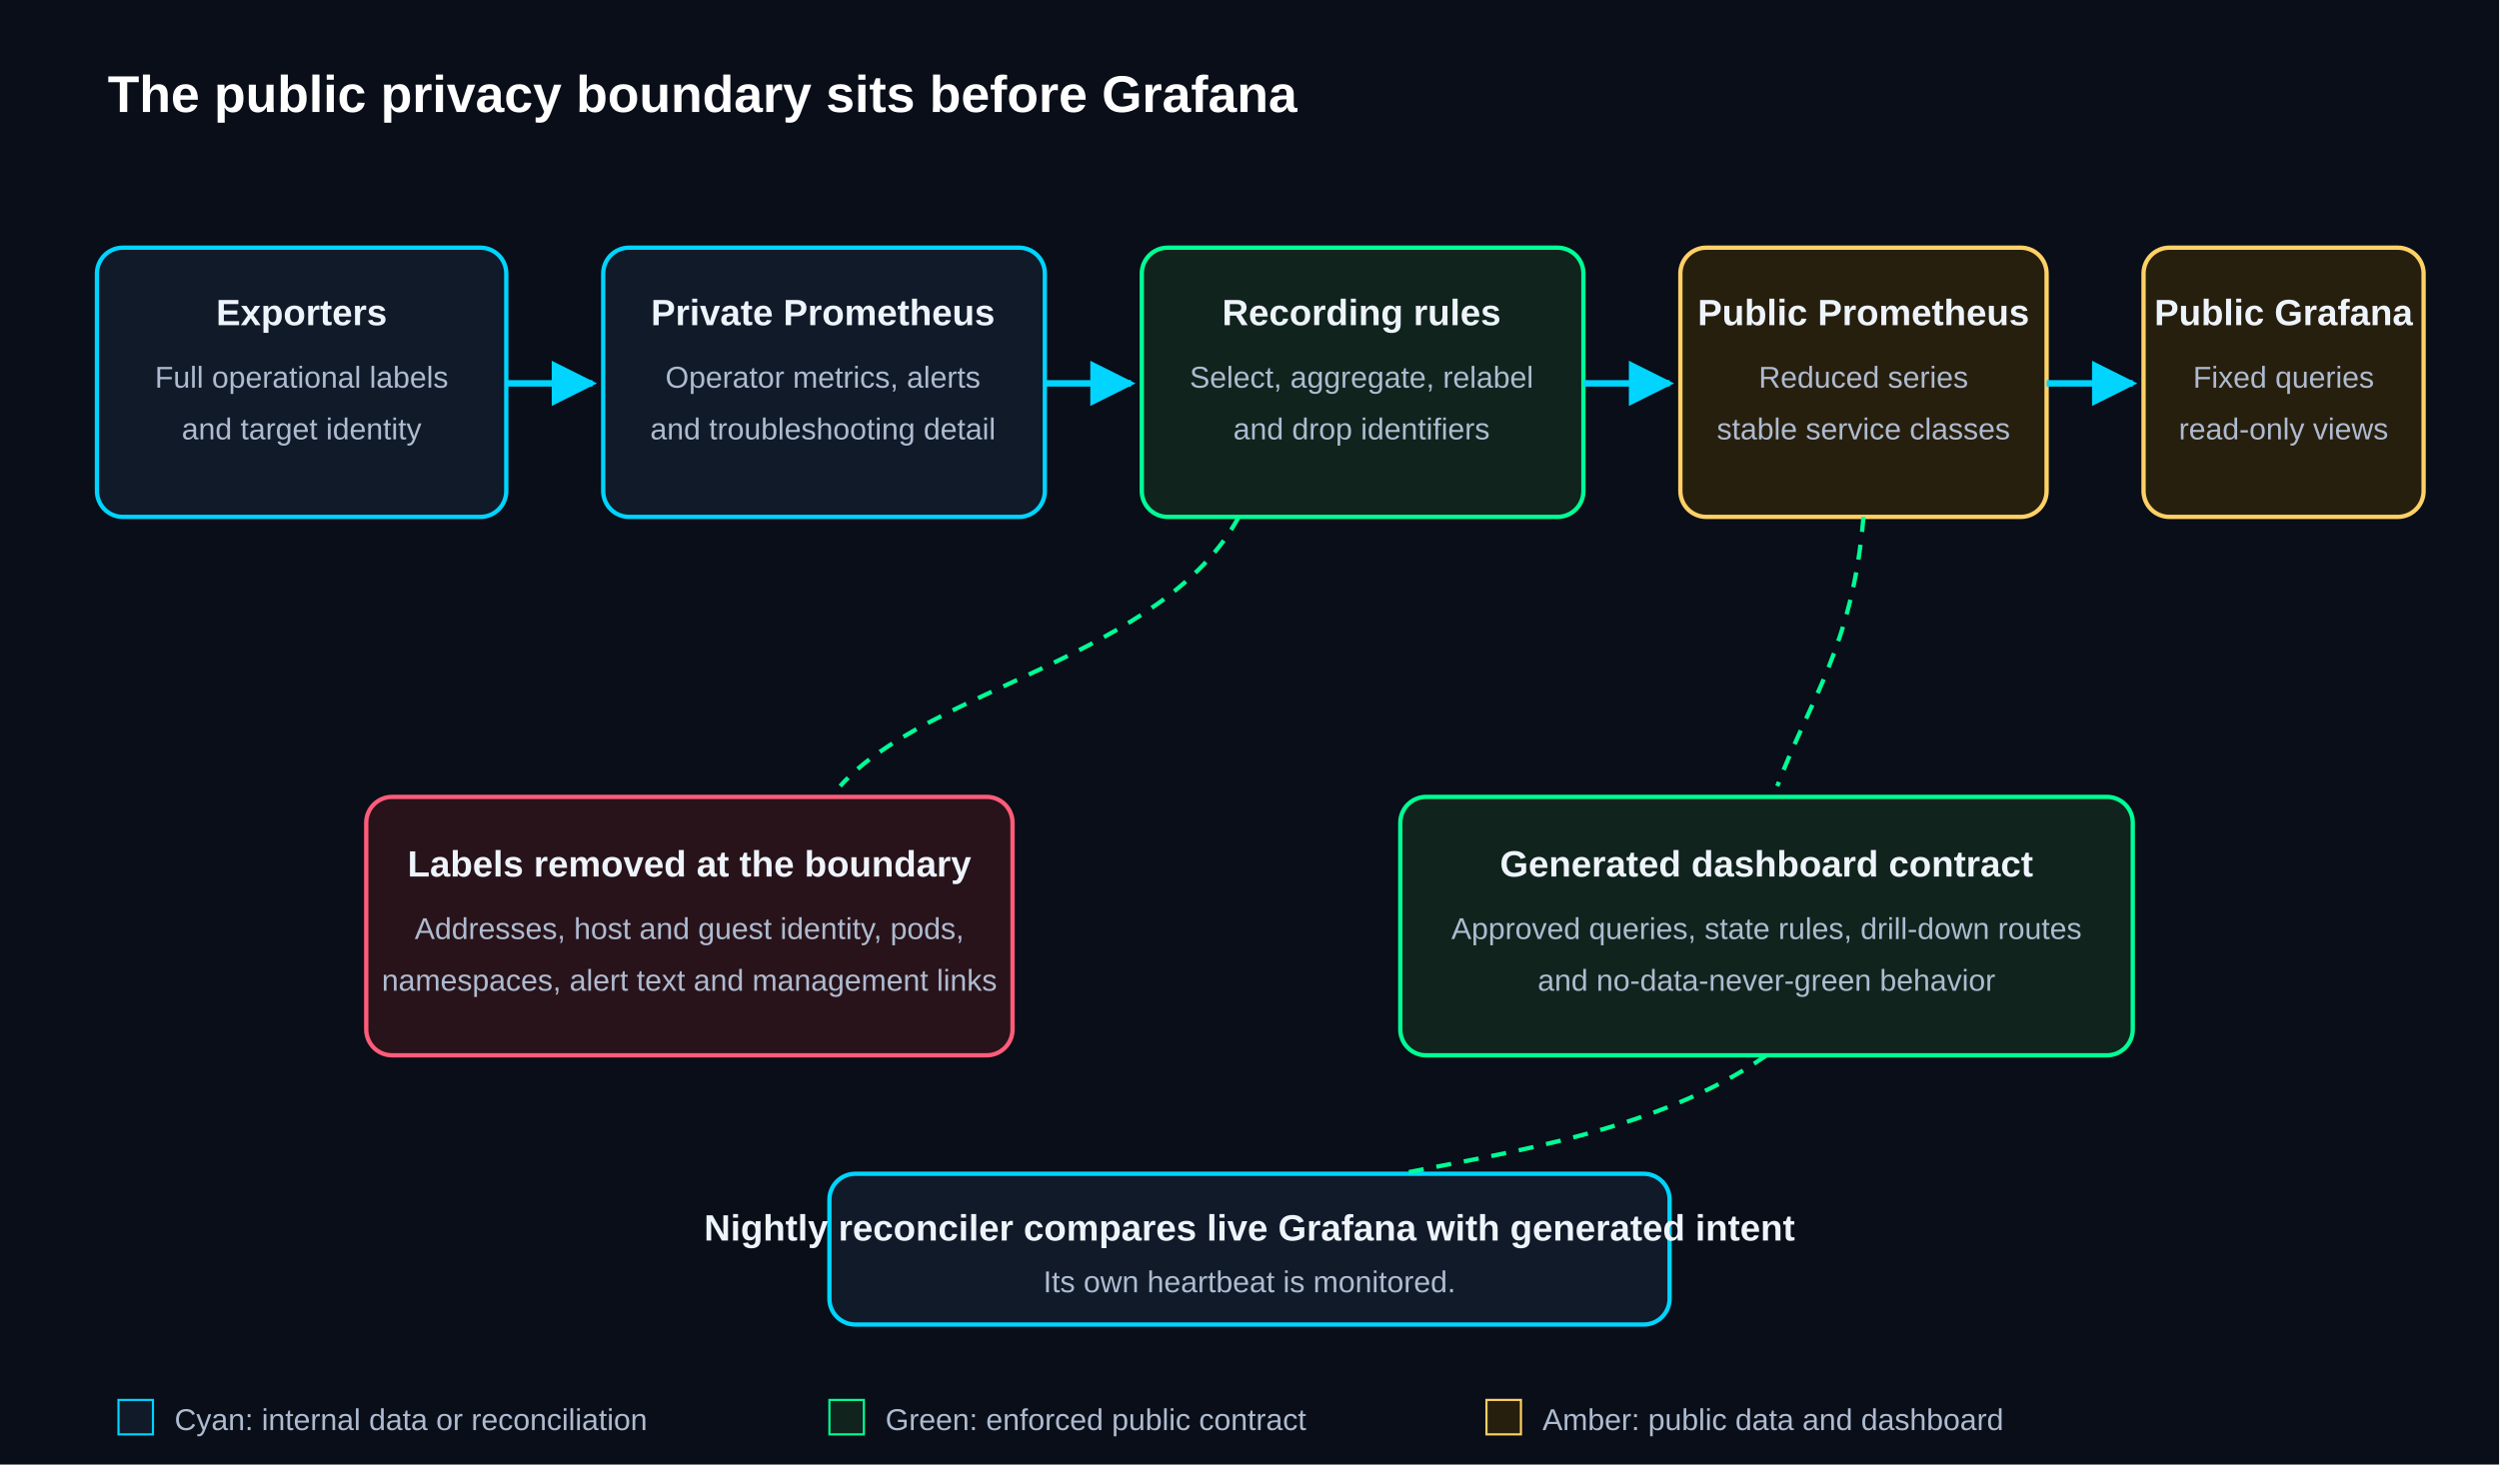
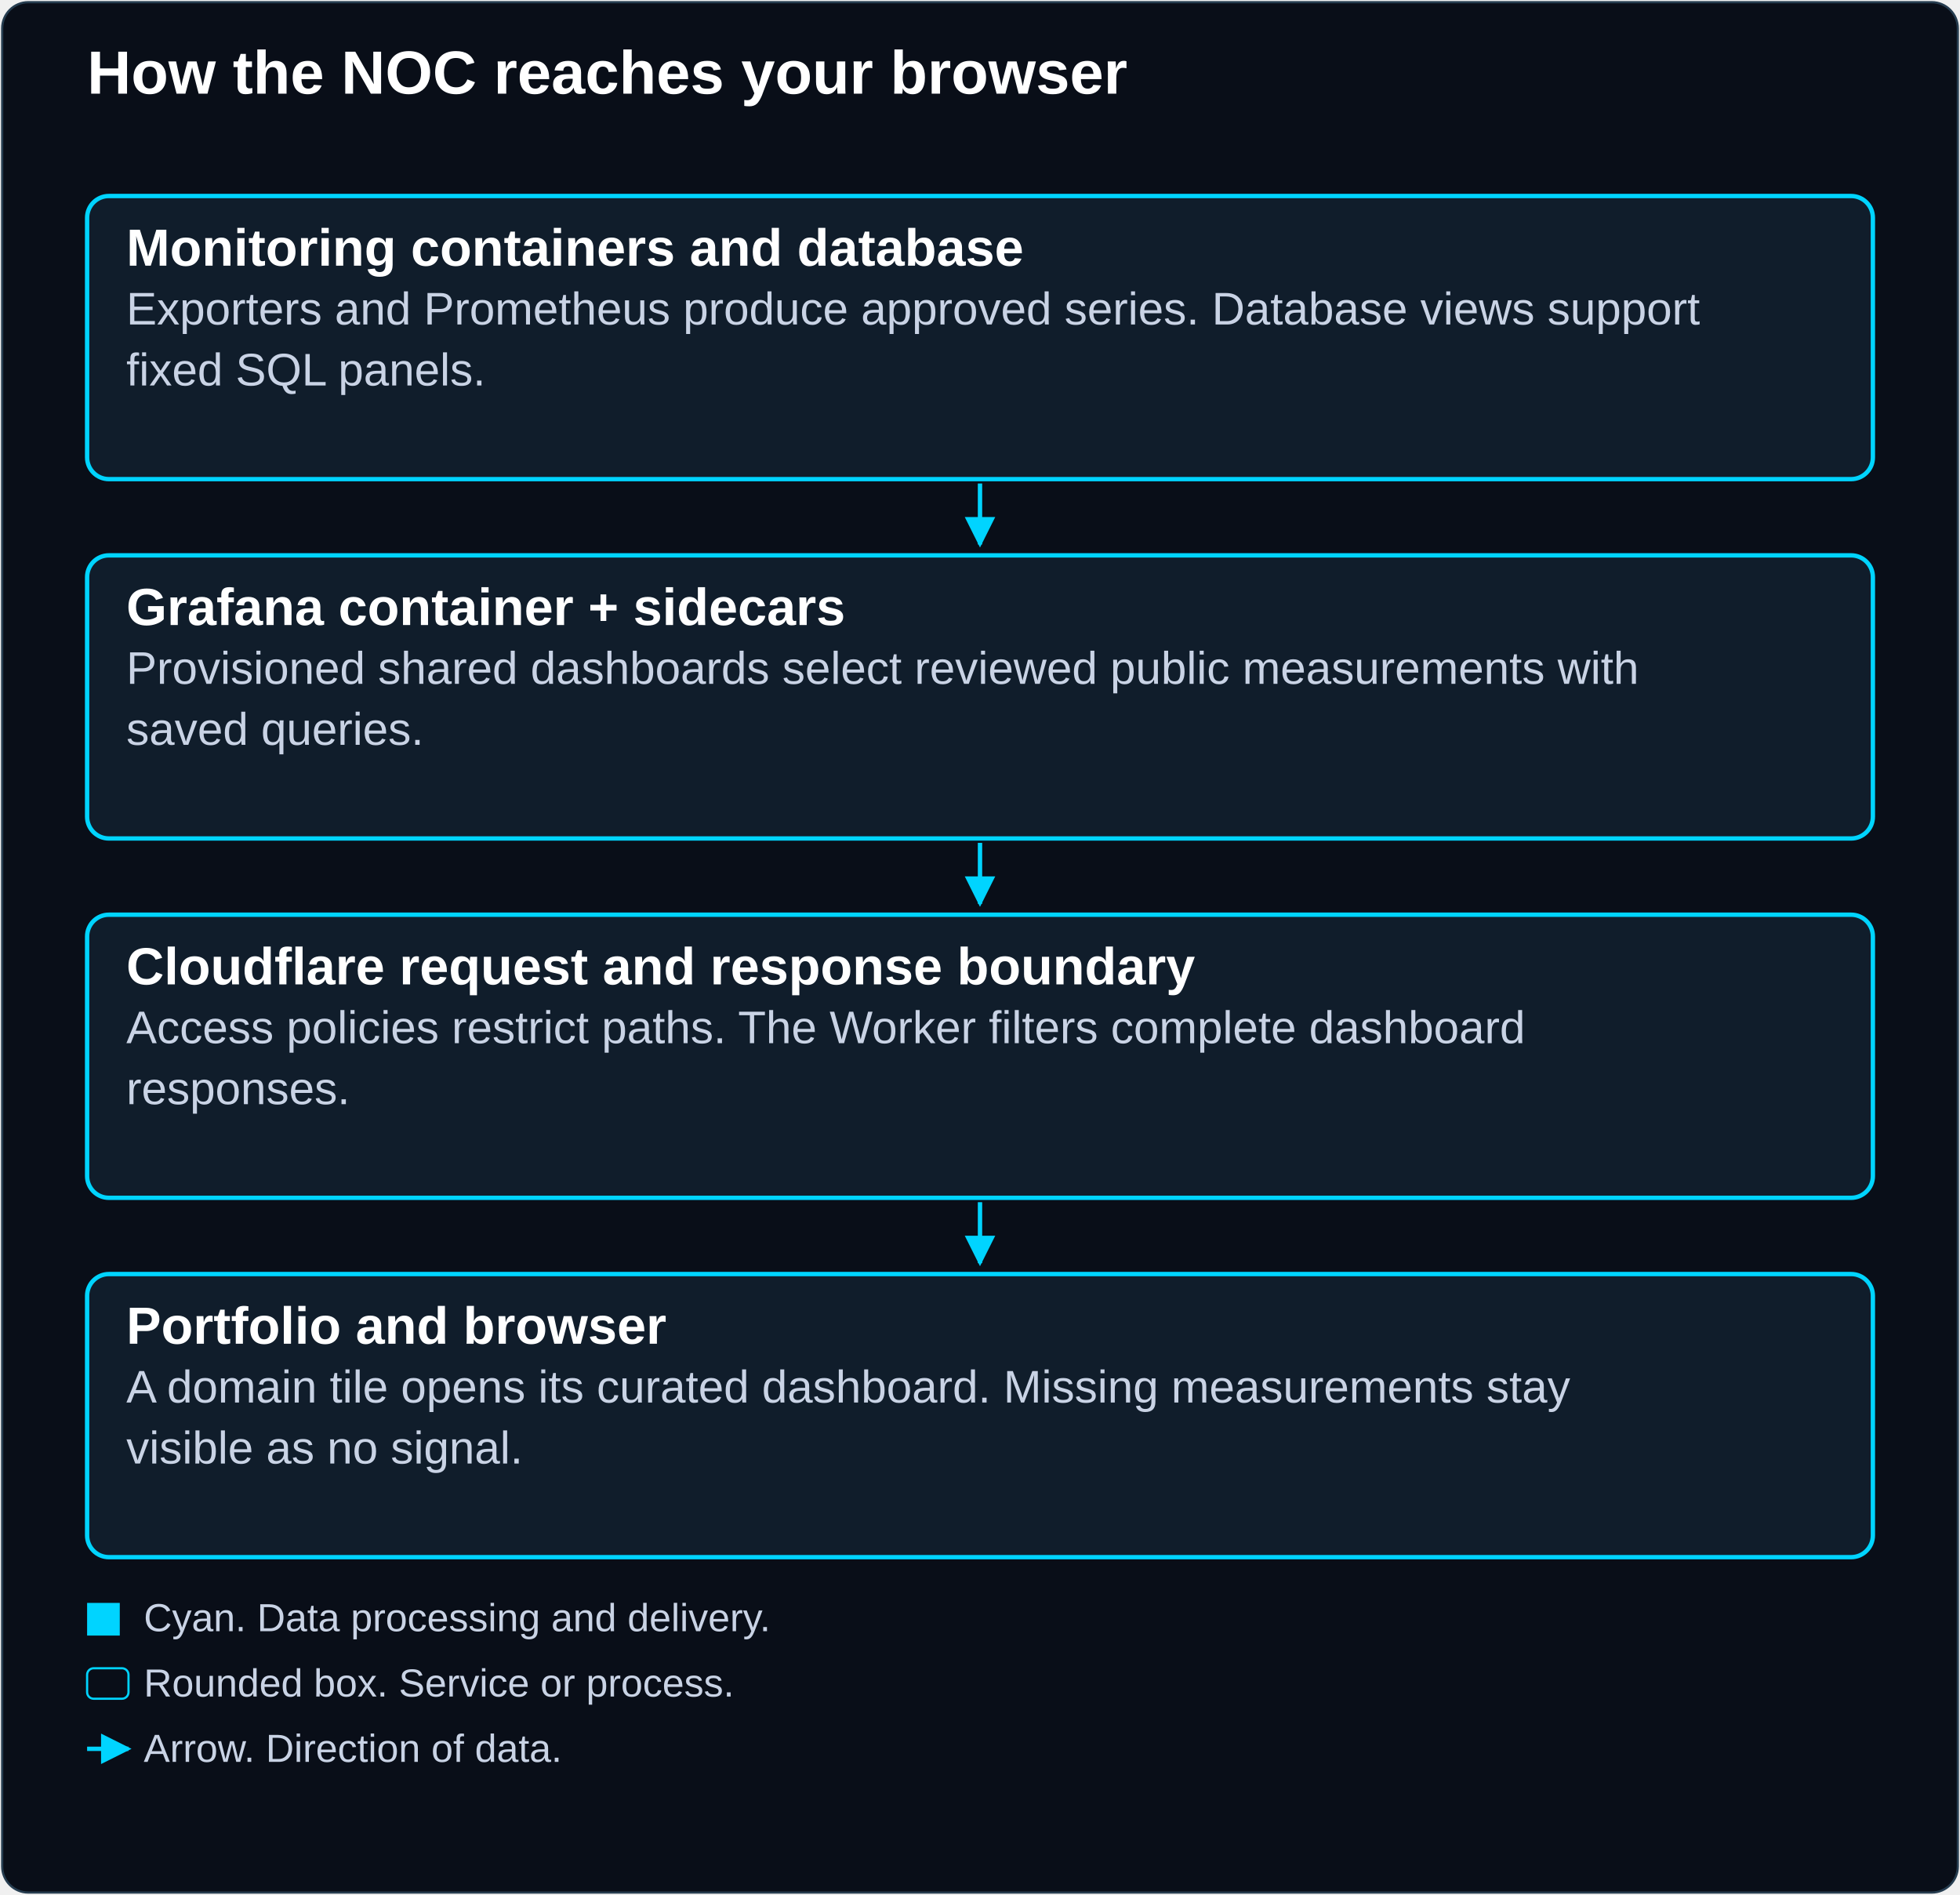
- <svg xmlns="http://www.w3.org/2000/svg" viewBox="0 0 1160 680" role="img" aria-label="Internal monitoring data is reduced by recording rules before a separate public Prometheus and Grafana serve dashboards">
+ <svg xmlns="http://www.w3.org/2000/svg" viewBox="0 0 900 870" role="img" aria-label="How the NOC reaches your browser">
  <defs>
-     <marker id="a" viewBox="0 0 10 10" refX="9" refY="5" markerWidth="7" markerHeight="7" orient="auto">
+     <marker id="arrow" viewBox="0 0 10 10" refX="9" refY="5" markerWidth="7" markerHeight="7" orient="auto">
      <path d="M0 0L10 5 0 10z" fill="#00d4ff" />
    </marker>
-     <style>.h{font:700 24px Arial;fill:#fff}.t{font:700 17px Arial;fill:#eef4fb}.s{font:14px Arial;fill:#aebbd0}.n{fill:#101a28;stroke:#00d4ff;stroke-width:2}.g{fill:#10231d;stroke:#00ff96;stroke-width:2}.w{fill:#271f0e;stroke:#ffd166;stroke-width:2}.r{fill:#28131a;stroke:#ff5c7a;stroke-width:2}.l{stroke:#00d4ff;stroke-width:3;fill:none;marker-end:url(#a)}.d{stroke:#00ff96;stroke-width:2;fill:none;stroke-dasharray:7 6}</style>
  </defs>
-   <rect width="1160" height="680" fill="#090e18" />
-   <text x="50" y="52" class="h">The public privacy boundary sits before Grafana</text>
-   <rect x="45" y="115" width="190" height="125" rx="12" class="n" />
-   <text x="140" y="151" text-anchor="middle" class="t">Exporters</text>
-   <text x="140" y="180" text-anchor="middle" class="s">Full operational labels</text>
-   <text x="140" y="204" text-anchor="middle" class="s">and target identity</text>
-   <rect x="280" y="115" width="205" height="125" rx="12" class="n" />
-   <text x="382" y="151" text-anchor="middle" class="t">Private Prometheus</text>
-   <text x="382" y="180" text-anchor="middle" class="s">Operator metrics, alerts</text>
-   <text x="382" y="204" text-anchor="middle" class="s">and troubleshooting detail</text>
-   <rect x="530" y="115" width="205" height="125" rx="12" class="g" />
-   <text x="632" y="151" text-anchor="middle" class="t">Recording rules</text>
-   <text x="632" y="180" text-anchor="middle" class="s">Select, aggregate, relabel</text>
-   <text x="632" y="204" text-anchor="middle" class="s">and drop identifiers</text>
-   <rect x="780" y="115" width="170" height="125" rx="12" class="w" />
-   <text x="865" y="151" text-anchor="middle" class="t">Public Prometheus</text>
-   <text x="865" y="180" text-anchor="middle" class="s">Reduced series</text>
-   <text x="865" y="204" text-anchor="middle" class="s">stable service classes</text>
-   <rect x="995" y="115" width="130" height="125" rx="12" class="w" />
-   <text x="1060" y="151" text-anchor="middle" class="t">Public Grafana</text>
-   <text x="1060" y="180" text-anchor="middle" class="s">Fixed queries</text>
-   <text x="1060" y="204" text-anchor="middle" class="s">read-only views</text>
-   <line x1="235" y1="178" x2="275" y2="178" class="l" />
-   <line x1="485" y1="178" x2="525" y2="178" class="l" />
-   <line x1="735" y1="178" x2="775" y2="178" class="l" />
-   <line x1="950" y1="178" x2="990" y2="178" class="l" />
-   <rect x="170" y="370" width="300" height="120" rx="12" class="r" />
-   <text x="320" y="407" text-anchor="middle" class="t">Labels removed at the boundary</text>
-   <text x="320" y="436" text-anchor="middle" class="s">Addresses, host and guest identity, pods,</text>
-   <text x="320" y="460" text-anchor="middle" class="s">namespaces, alert text and management links</text>
-   <path d="M575 240C540 305 430 320 390 365" class="d" />
-   <rect x="650" y="370" width="340" height="120" rx="12" class="g" />
-   <text x="820" y="407" text-anchor="middle" class="t">Generated dashboard contract</text>
-   <text x="820" y="436" text-anchor="middle" class="s">Approved queries, state rules, drill-down routes</text>
-   <text x="820" y="460" text-anchor="middle" class="s">and no-data-never-green behavior</text>
-   <path d="M865 240C860 300 840 325 825 365" class="d" />
-   <rect x="385" y="545" width="390" height="70" rx="12" class="n" />
-   <text x="580" y="576" text-anchor="middle" class="t">Nightly reconciler compares live Grafana with generated intent</text>
-   <text x="580" y="600" text-anchor="middle" class="s">Its own heartbeat is monitored.</text>
-   <path d="M820 490C770 525 700 535 650 545" class="d" />
-   <g transform="translate(55 650)">
-     <rect width="16" height="16" fill="#101a28" stroke="#00d4ff" />
-     <text x="26" y="14" class="s">Cyan: internal data or reconciliation</text>
-     <rect x="330" width="16" height="16" fill="#10231d" stroke="#00ff96" />
-     <text x="356" y="14" class="s">Green: enforced public contract</text>
-     <rect x="635" width="16" height="16" fill="#271f0e" stroke="#ffd166" />
-     <text x="661" y="14" class="s">Amber: public data and dashboard</text>
-   </g>
+   <rect x="1" y="1" width="898" height="868" rx="12" fill="#090e18" stroke="#263d50" />
+   <text x="40" y="43" font-family="Arial, sans-serif" font-size="28" font-weight="700" fill="#fff">How the NOC reaches your browser</text>
+   <rect x="40" y="90" width="820" height="130" rx="10" fill="#101d2b" stroke="#00d4ff" stroke-width="2" />
+   <text x="58" y="122" font-family="Arial, sans-serif" font-size="24" font-weight="700" fill="#fff">Monitoring containers and database</text>
+   <text x="58" y="149" font-family="Arial, sans-serif" font-size="21" font-weight="400" fill="#c9d3e5">Exporters and Prometheus produce approved series. Database views support</text>
+   <text x="58" y="177" font-family="Arial, sans-serif" font-size="21" font-weight="400" fill="#c9d3e5">fixed SQL panels.</text>
+   <path d="M450.0 222V250" stroke="#00d4ff" stroke-width="2" marker-end="url(#arrow)" />
+   <rect x="40" y="255" width="820" height="130" rx="10" fill="#101d2b" stroke="#00d4ff" stroke-width="2" />
+   <text x="58" y="287" font-family="Arial, sans-serif" font-size="24" font-weight="700" fill="#fff">Grafana container + sidecars</text>
+   <text x="58" y="314" font-family="Arial, sans-serif" font-size="21" font-weight="400" fill="#c9d3e5">Provisioned shared dashboards select reviewed public measurements with</text>
+   <text x="58" y="342" font-family="Arial, sans-serif" font-size="21" font-weight="400" fill="#c9d3e5">saved queries.</text>
+   <path d="M450.0 387V415" stroke="#00d4ff" stroke-width="2" marker-end="url(#arrow)" />
+   <rect x="40" y="420" width="820" height="130" rx="10" fill="#101d2b" stroke="#00d4ff" stroke-width="2" />
+   <text x="58" y="452" font-family="Arial, sans-serif" font-size="24" font-weight="700" fill="#fff">Cloudflare request and response boundary</text>
+   <text x="58" y="479" font-family="Arial, sans-serif" font-size="21" font-weight="400" fill="#c9d3e5">Access policies restrict paths. The Worker filters complete dashboard</text>
+   <text x="58" y="507" font-family="Arial, sans-serif" font-size="21" font-weight="400" fill="#c9d3e5">responses.</text>
+   <path d="M450.0 552V580" stroke="#00d4ff" stroke-width="2" marker-end="url(#arrow)" />
+   <rect x="40" y="585" width="820" height="130" rx="10" fill="#101d2b" stroke="#00d4ff" stroke-width="2" />
+   <text x="58" y="617" font-family="Arial, sans-serif" font-size="24" font-weight="700" fill="#fff">Portfolio and browser</text>
+   <text x="58" y="644" font-family="Arial, sans-serif" font-size="21" font-weight="400" fill="#c9d3e5">A domain tile opens its curated dashboard. Missing measurements stay</text>
+   <text x="58" y="672" font-family="Arial, sans-serif" font-size="21" font-weight="400" fill="#c9d3e5">visible as no signal.</text>
+   <rect x="40" y="736" width="15" height="15" fill="#00d4ff" />
+   <text x="66" y="749" font-family="Arial, sans-serif" font-size="18" font-weight="400" fill="#c9d3e5">Cyan. Data processing and delivery.</text>
+   <rect x="40" y="766" width="19" height="14" rx="3" fill="none" stroke="#00d4ff" />
+   <text x="66" y="779" font-family="Arial, sans-serif" font-size="18" font-weight="400" fill="#c9d3e5">Rounded box. Service or process.</text>
+   <path d="M40 803h19" stroke="#00d4ff" stroke-width="2" marker-end="url(#arrow)" />
+   <text x="66" y="809" font-family="Arial, sans-serif" font-size="18" font-weight="400" fill="#c9d3e5">Arrow. Direction of data.</text>
</svg>
